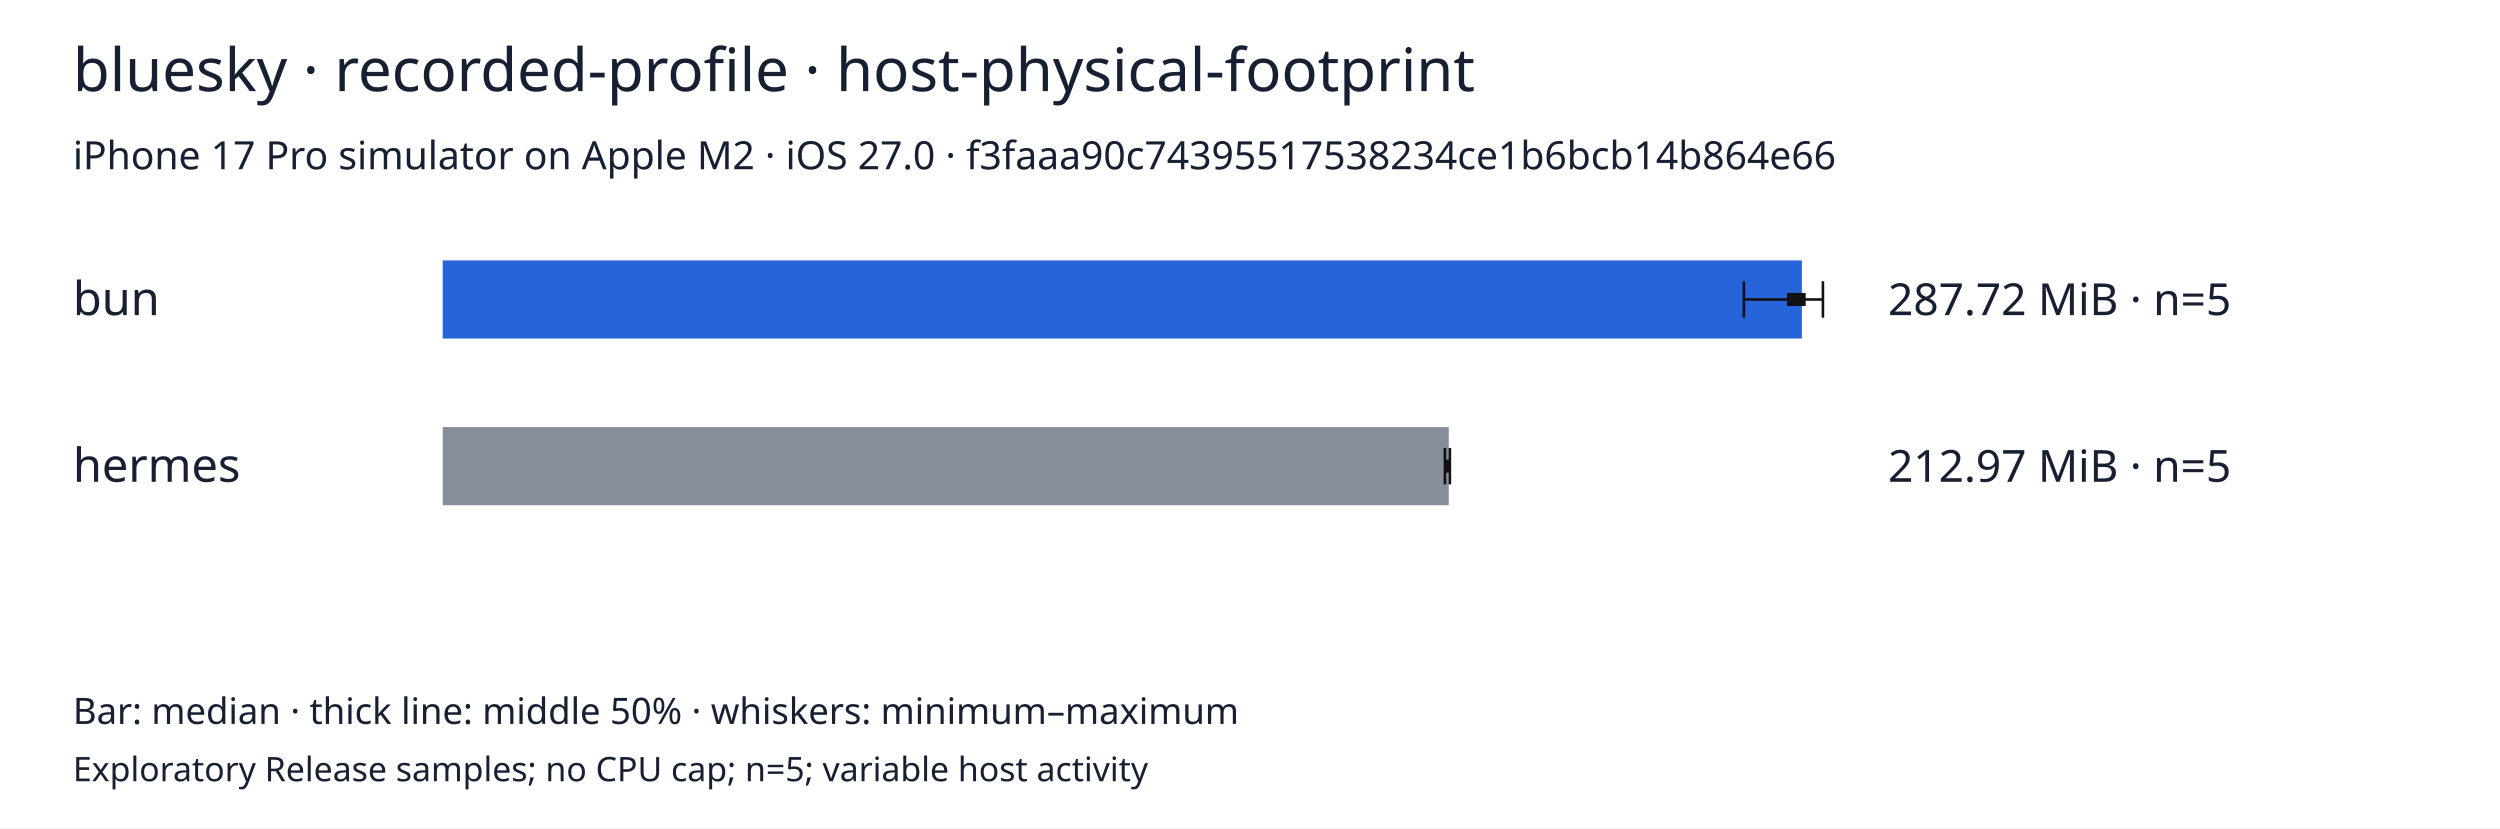
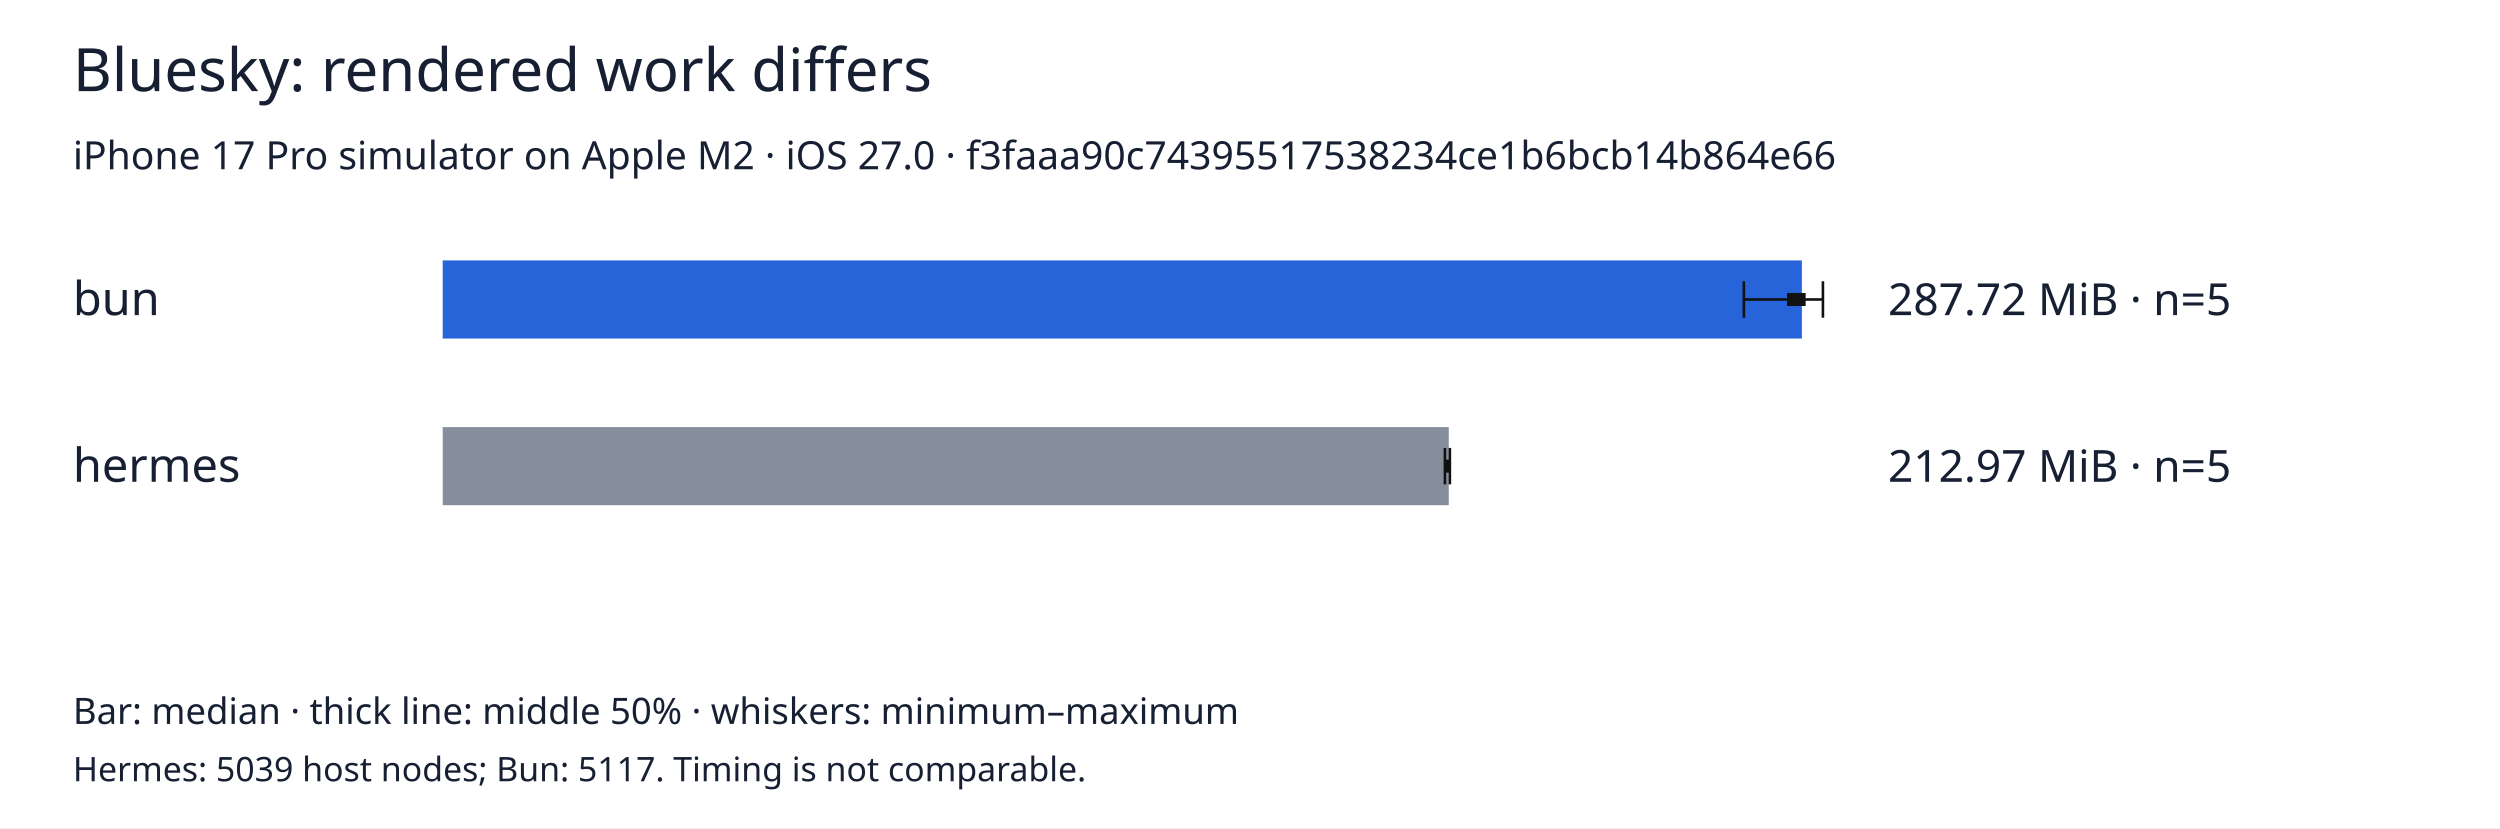
<svg xmlns="http://www.w3.org/2000/svg" width="960" height="318" viewBox="0 0 960 318">
  <rect width="100%" height="100%" fill="#fff" />
  <g font-family="system-ui, sans-serif" fill="#172033">
-     <text x="28" y="35" font-size="23">bluesky · recorded-profile · host-physical-footprint</text>
+     <text x="28" y="35" font-size="23">Bluesky: rendered work differs</text>
    <text x="28" y="65" font-size="15">iPhone 17 Pro simulator on Apple M2 · iOS 27.0 · f3faaa90c74395517538234ce1b6bcb14b864e66</text>
    <text x="28" y="121" font-size="18">bun</text>
    <rect x="170" y="100" width="521.922" height="30" fill="#2764d9" />
    <path d="M669.644,115 H700 M669.644,108 V122 M700,108 V122" stroke="#111" fill="none" />
    <path d="M686.225,115 H693.368" stroke="#111" stroke-width="5" />
    <text x="725" y="121" font-size="17">287.72 MiB · n=5</text>
    <text x="28" y="185" font-size="18">hermes</text>
    <rect x="170" y="164" width="386.326" height="30" fill="#868e9c" />
    <path d="M554.852,179 H556.751 M554.852,172 V186 M556.751,172 V186" stroke="#111" fill="none" />
    <path d="M555.107,179 H556.468" stroke="#111" stroke-width="5" />
    <text x="725" y="185" font-size="17">212.97 MiB · n=5</text>
    <text x="28" y="278" font-size="14">Bar: median · thick line: middle 50% · whiskers: minimum–maximum</text>
-     <text x="28" y="300" font-size="13">Exploratory Release samples; no CPU cap; n=5; variable host activity</text>
+     <text x="28" y="300" font-size="13">Hermes: 5039 host nodes; Bun: 5117. Timing is not comparable.</text>
  </g>
</svg>
